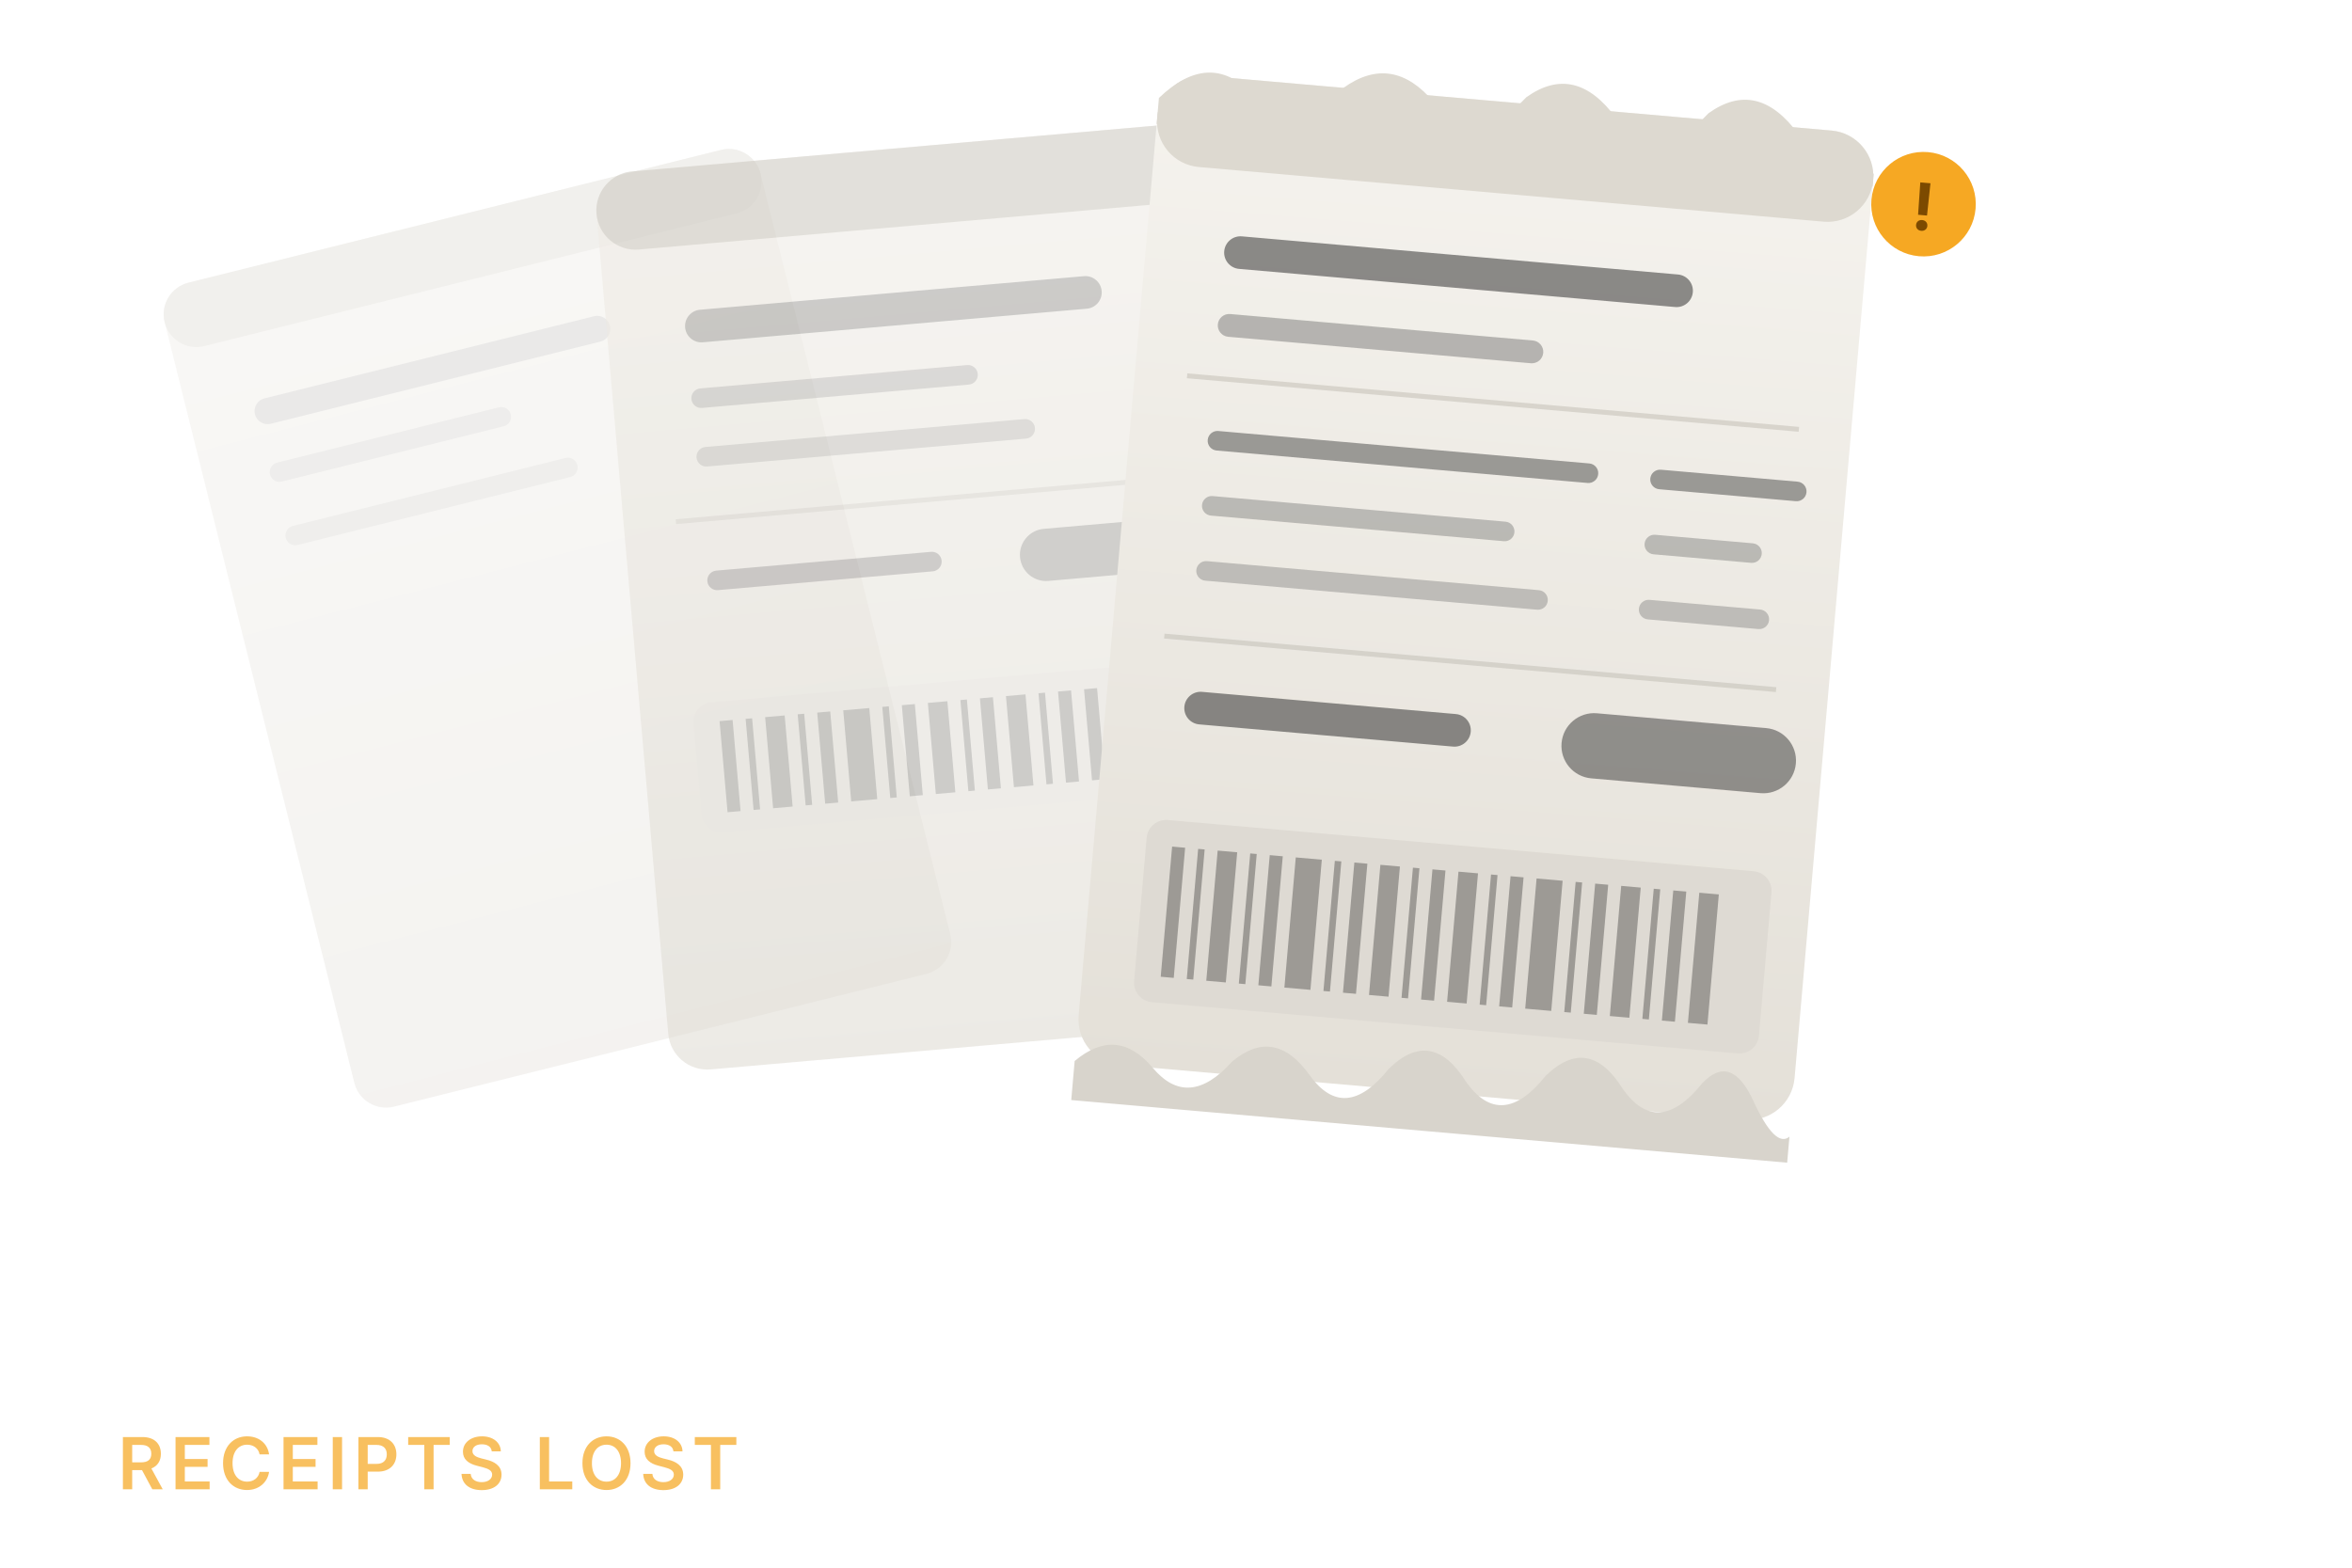
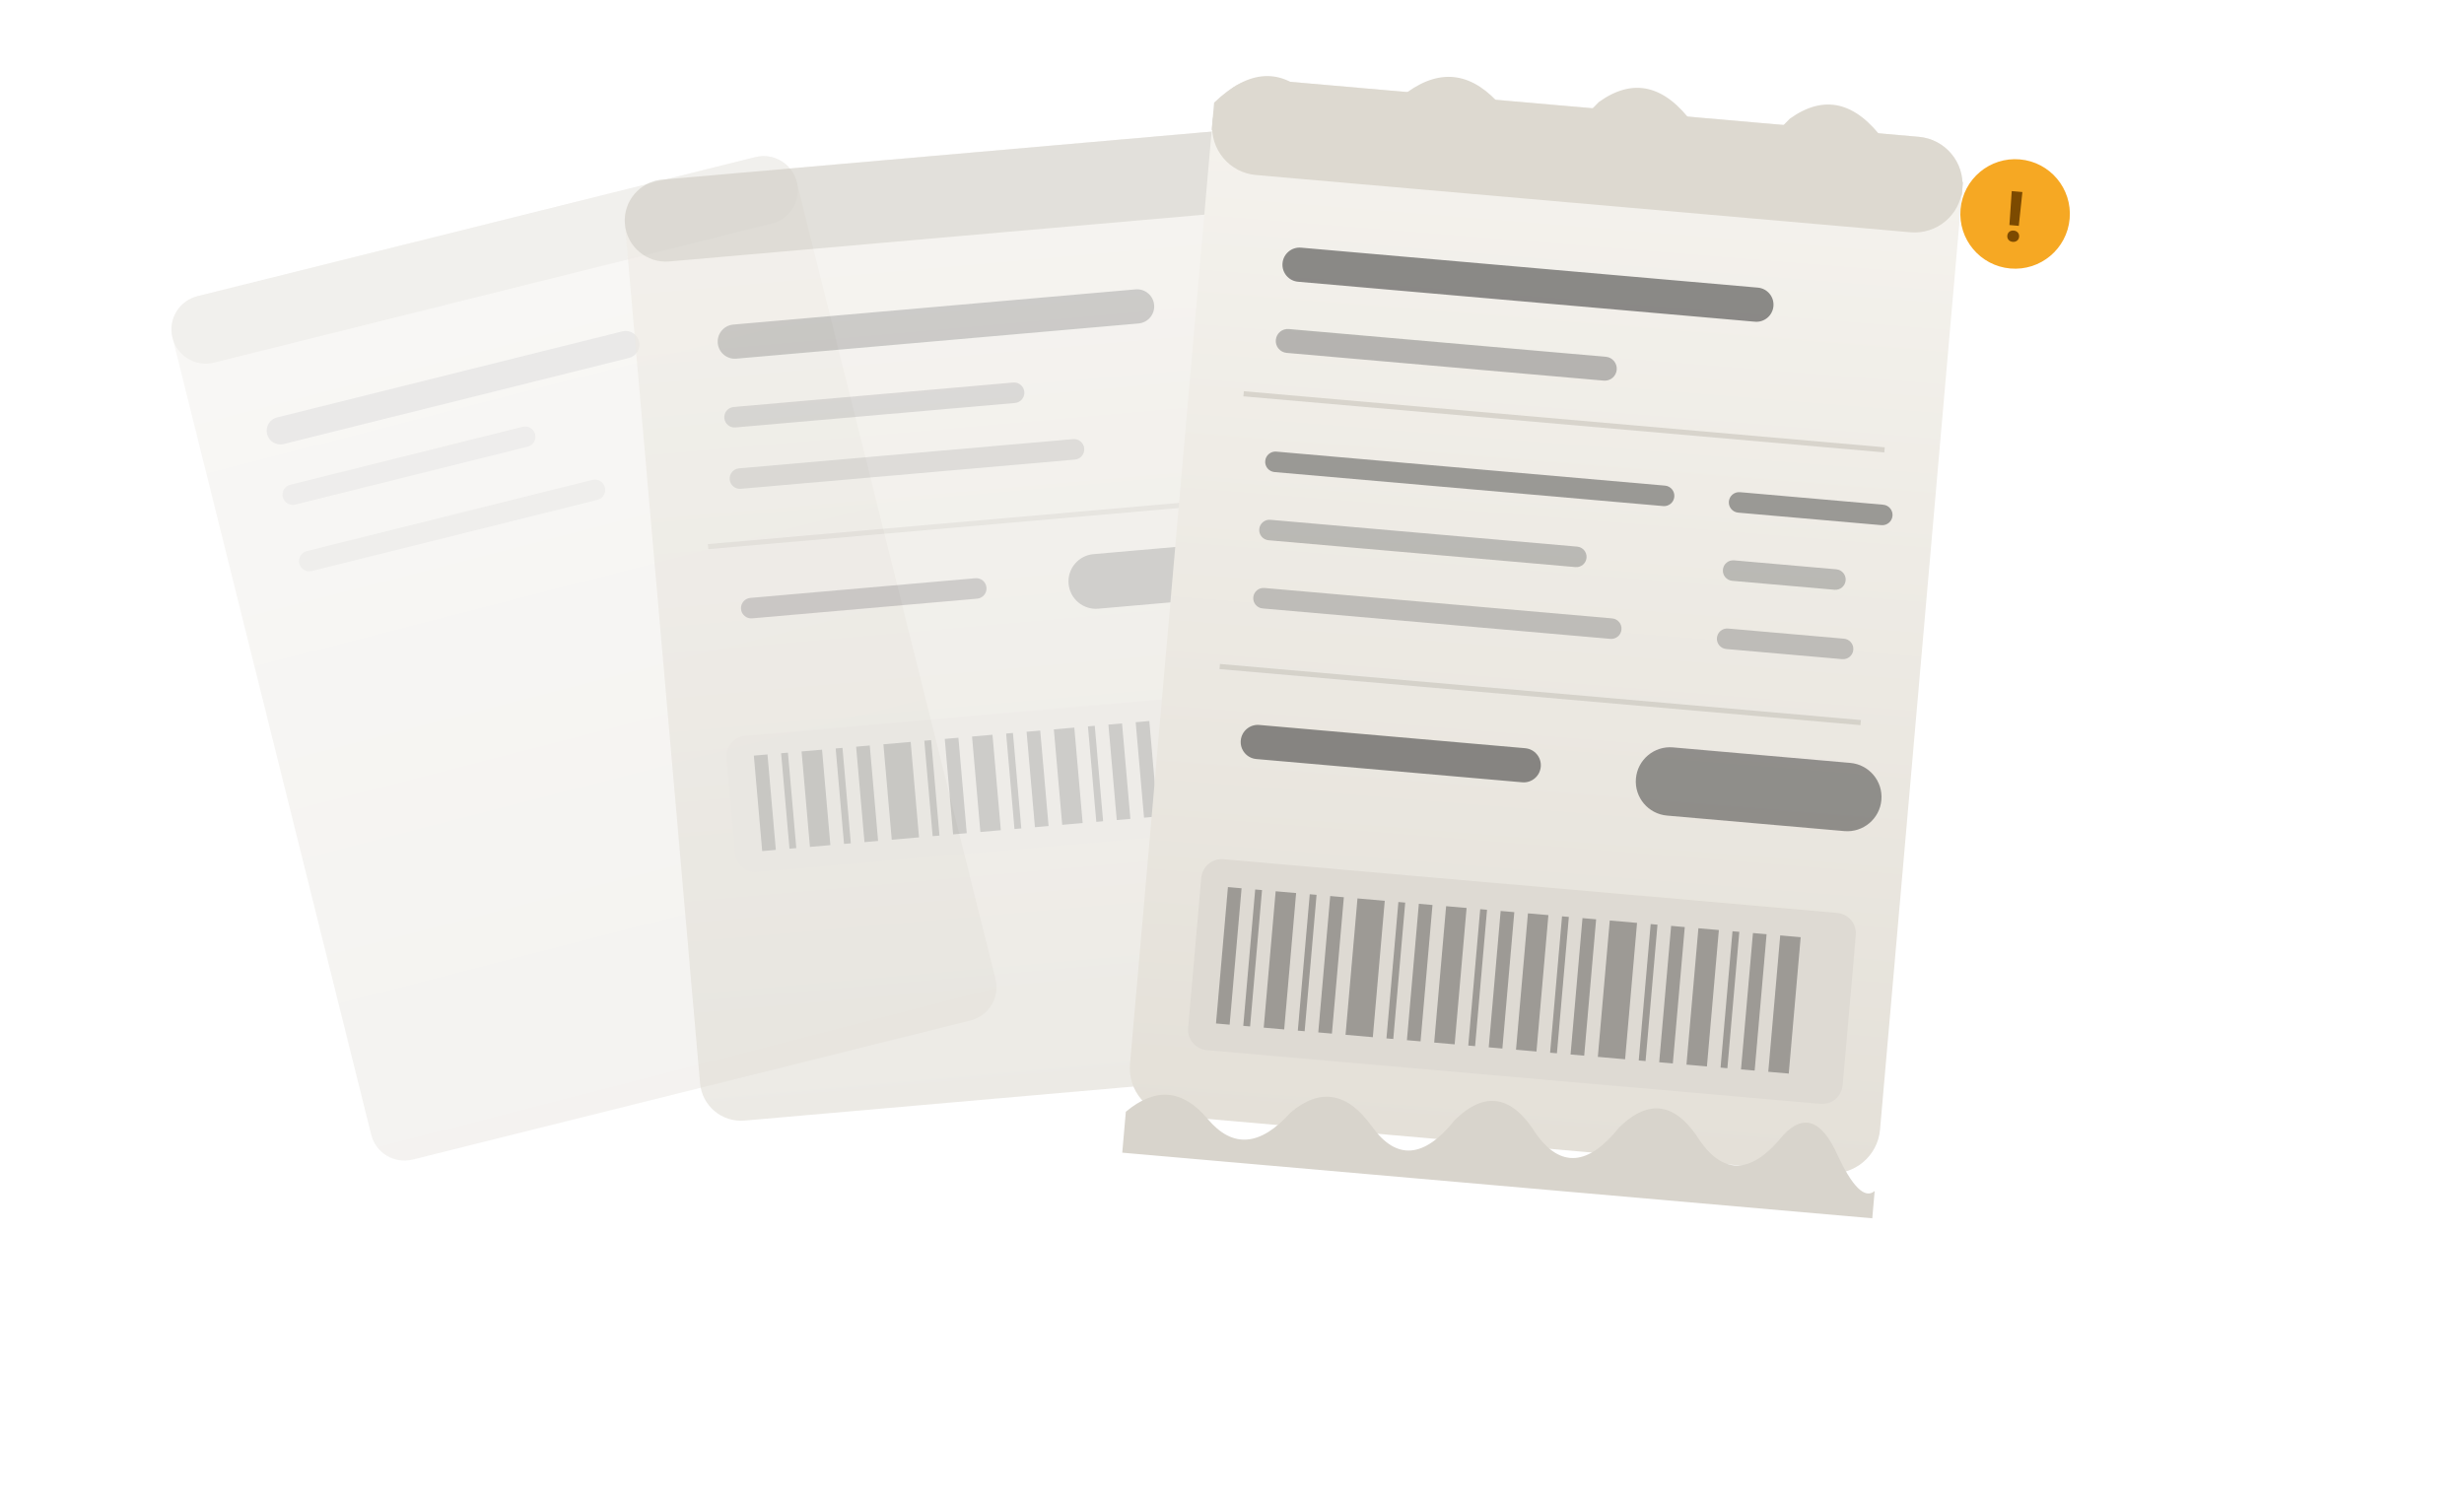
- <svg xmlns="http://www.w3.org/2000/svg" viewBox="0 0 360 240" width="100%" height="100%">
+ <svg xmlns="http://www.w3.org/2000/svg" viewBox="0 0 360 220" width="100%" height="100%">
  <defs>
    <linearGradient id="p1" x1="0" y1="0" x2="0" y2="1">
      <stop offset="0%" stop-color="#F5F3EE" />
      <stop offset="100%" stop-color="#E4E0D8" />
    </linearGradient>
    <linearGradient id="p2" x1="0" y1="0" x2="0" y2="1">
      <stop offset="0%" stop-color="#EFECE5" />
      <stop offset="100%" stop-color="#DDD9D0" />
    </linearGradient>
    <linearGradient id="p3" x1="0" y1="0" x2="0" y2="1">
      <stop offset="0%" stop-color="#E8E4DC" />
      <stop offset="100%" stop-color="#D6D2CA" />
    </linearGradient>
  </defs>
  <g transform="rotate(-14,95,135)" opacity="0.28">
    <rect x="48" y="30" width="94" height="130" rx="5" fill="url(#p3)" />
    <rect x="48" y="30" width="94" height="10" rx="5" fill="#CCC8BE" />
    <rect x="58" y="50" width="56" height="4" rx="2" fill="#555" opacity="0.35" />
    <rect x="58" y="60" width="38" height="3" rx="1.5" fill="#777" opacity="0.3" />
    <rect x="58" y="70" width="46" height="3" rx="1.5" fill="#777" opacity="0.28" />
  </g>
  <g transform="rotate(-5,150,130)" opacity="0.55">
    <rect x="100" y="22" width="100" height="138" rx="6" fill="url(#p2)" />
    <rect x="100" y="22" width="100" height="12" rx="6" fill="#CBC7BE" />
    <rect x="112" y="44" width="64" height="5" rx="2.5" fill="#333" opacity="0.4" />
    <rect x="112" y="56" width="44" height="3" rx="1.5" fill="#666" opacity="0.35" />
    <rect x="112" y="65" width="52" height="3" rx="1.5" fill="#666" opacity="0.3" />
    <line x1="108" y1="76" x2="192" y2="76" stroke="#BFBBB2" stroke-width="0.75" opacity="0.5" />
    <rect x="112" y="84" width="36" height="3" rx="1.5" fill="#444" opacity="0.4" />
    <rect x="160" y="82" width="28" height="8" rx="4" fill="#444" opacity="0.38" />
    <rect x="108" y="104" width="76" height="20" rx="3" fill="#E0DDD6" />
    <g fill="#333" opacity="0.35">
      <rect x="112" y="107" width="2" height="14" />
      <rect x="116" y="107" width="1" height="14" />
      <rect x="119" y="107" width="3" height="14" />
      <rect x="124" y="107" width="1" height="14" />
      <rect x="127" y="107" width="2" height="14" />
      <rect x="131" y="107" width="4" height="14" />
      <rect x="137" y="107" width="1" height="14" />
      <rect x="140" y="107" width="2" height="14" />
      <rect x="144" y="107" width="3" height="14" />
      <rect x="149" y="107" width="1" height="14" />
      <rect x="152" y="107" width="2" height="14" />
      <rect x="156" y="107" width="3" height="14" />
      <rect x="161" y="107" width="1" height="14" />
      <rect x="164" y="107" width="2" height="14" />
      <rect x="168" y="107" width="2" height="14" />
    </g>
  </g>
  <g transform="rotate(5,230,125)">
    <rect x="168" y="16" width="110" height="152" rx="7" fill="url(#p1)" />
    <path d="M168,20 Q175,12 182,18 Q189,24 196,16 Q203,10 210,17 Q217,24 224,15 Q231,9 238,17 Q245,24 252,15 Q259,9 266,17 Q273,24 278,22 L278,24 L168,24 Z" fill="#DDD9D0" />
    <rect x="168" y="16" width="110" height="14" rx="7" fill="#DDD9D0" />
    <rect x="180" y="40" width="72" height="5" rx="2.5" fill="#222" opacity="0.5" />
    <rect x="180" y="52" width="50" height="3.5" rx="1.75" fill="#555" opacity="0.38" />
    <line x1="176" y1="62" x2="270" y2="62" stroke="#BFBBB2" stroke-width="0.75" opacity="0.5" />
    <rect x="180" y="70" width="60" height="3" rx="1.5" fill="#333" opacity="0.45" />
    <rect x="248" y="70" width="24" height="3" rx="1.5" fill="#333" opacity="0.45" />
    <rect x="180" y="80" width="48" height="3" rx="1.5" fill="#666" opacity="0.38" />
    <rect x="248" y="80" width="18" height="3" rx="1.5" fill="#666" opacity="0.38" />
    <rect x="180" y="90" width="54" height="3" rx="1.5" fill="#666" opacity="0.35" />
    <rect x="248" y="90" width="20" height="3" rx="1.5" fill="#666" opacity="0.35" />
    <line x1="176" y1="102" x2="270" y2="102" stroke="#BFBBB2" stroke-width="0.75" opacity="0.5" />
    <rect x="180" y="110" width="44" height="5" rx="2.5" fill="#222" opacity="0.5" />
    <rect x="238" y="108" width="36" height="10" rx="5" fill="#222" opacity="0.45" />
    <rect x="176" y="130" width="96" height="28" rx="3" fill="#DEDAD3" />
    <g fill="#222" opacity="0.35">
      <rect x="180" y="134" width="2" height="20" />
      <rect x="184" y="134" width="1" height="20" />
      <rect x="187" y="134" width="3" height="20" />
      <rect x="192" y="134" width="1" height="20" />
      <rect x="195" y="134" width="2" height="20" />
      <rect x="199" y="134" width="4" height="20" />
      <rect x="205" y="134" width="1" height="20" />
      <rect x="208" y="134" width="2" height="20" />
      <rect x="212" y="134" width="3" height="20" />
      <rect x="217" y="134" width="1" height="20" />
      <rect x="220" y="134" width="2" height="20" />
      <rect x="224" y="134" width="3" height="20" />
      <rect x="229" y="134" width="1" height="20" />
      <rect x="232" y="134" width="2" height="20" />
      <rect x="236" y="134" width="4" height="20" />
      <rect x="242" y="134" width="1" height="20" />
      <rect x="245" y="134" width="2" height="20" />
      <rect x="249" y="134" width="3" height="20" />
      <rect x="254" y="134" width="1" height="20" />
      <rect x="257" y="134" width="2" height="20" />
      <rect x="261" y="134" width="3" height="20" />
    </g>
    <path d="M168,168 Q174,162 180,168 Q186,174 192,166 Q198,160 204,167 Q210,174 216,165 Q222,158 228,166 Q234,173 240,164 Q246,157 252,165 Q258,172 264,163 Q268,158 272,165 Q276,172 278,170 L278,174 L168,174 Z" fill="#D8D4CC" />
    <circle cx="286" cy="26" r="8" fill="#F59E0B" opacity="0.9" />
    <text x="286" y="30" text-anchor="middle" font-size="10" font-weight="700" fill="#7C4A00" font-family="-apple-system,sans-serif">!</text>
  </g>
-   <text x="18" y="228" font-size="11" fill="#F59E0B" opacity="0.65" font-family="-apple-system,sans-serif" font-weight="600" letter-spacing="0.08em">RECEIPTS LOST</text>
</svg>
